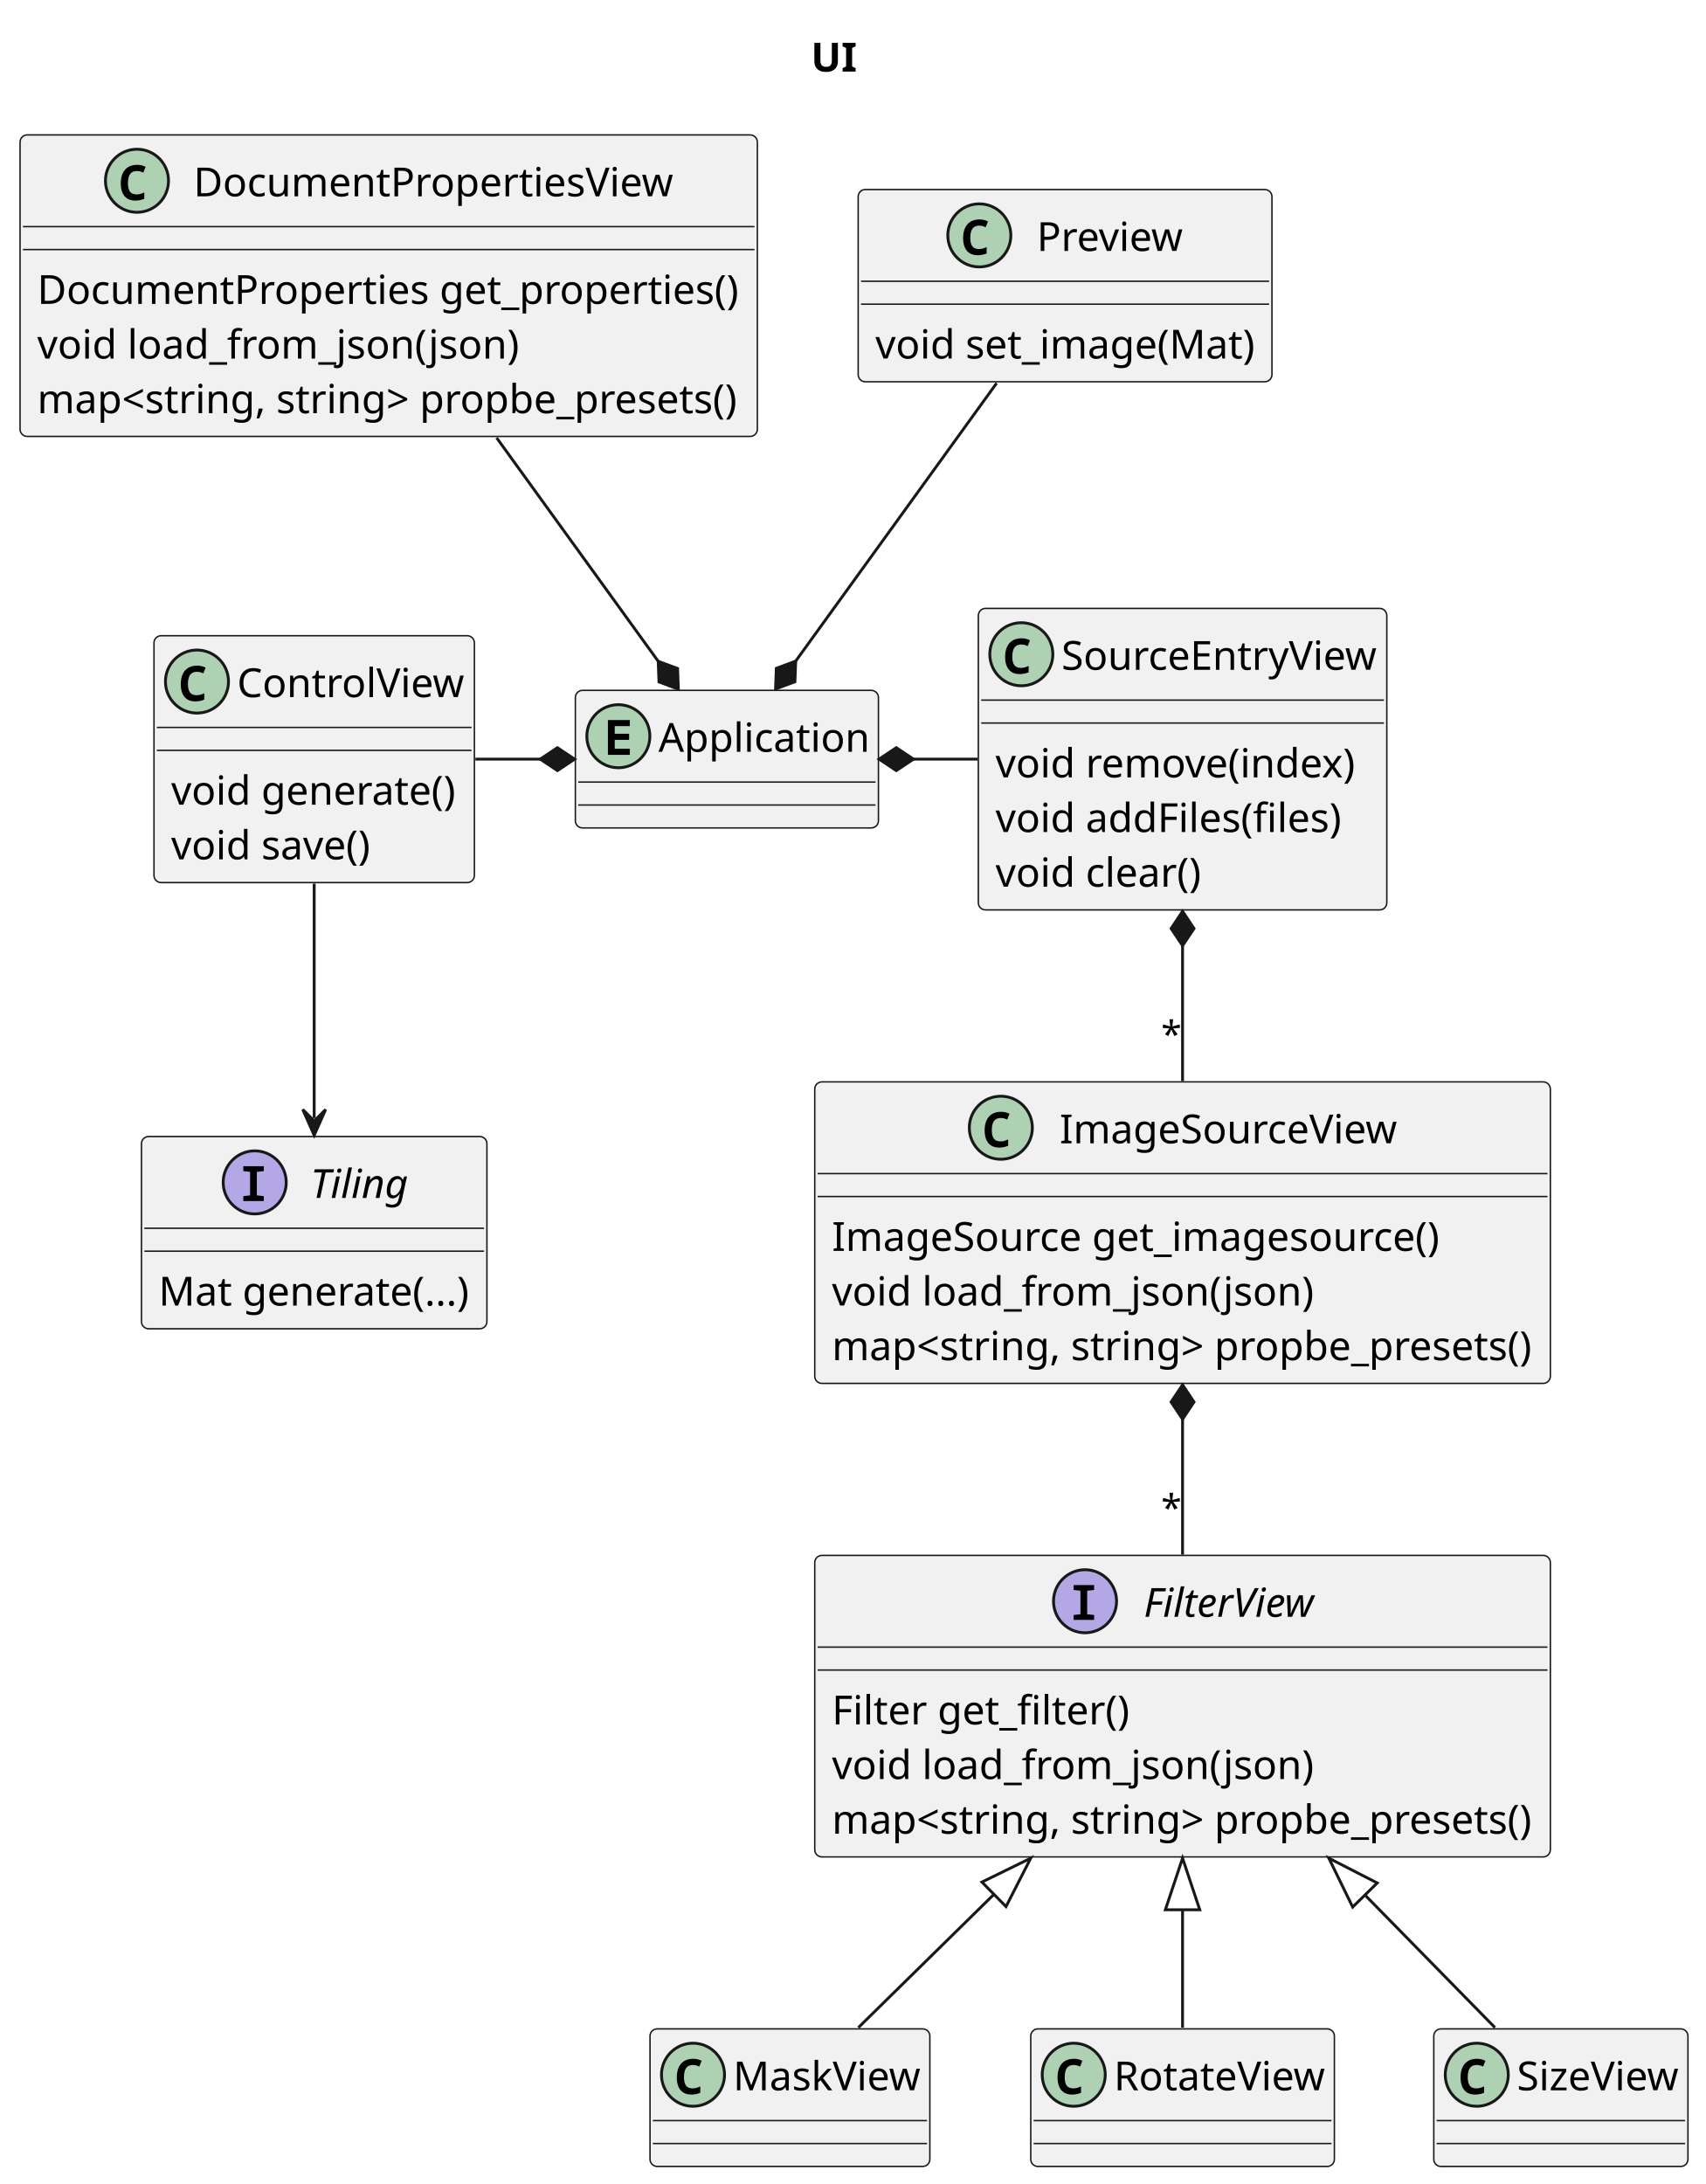
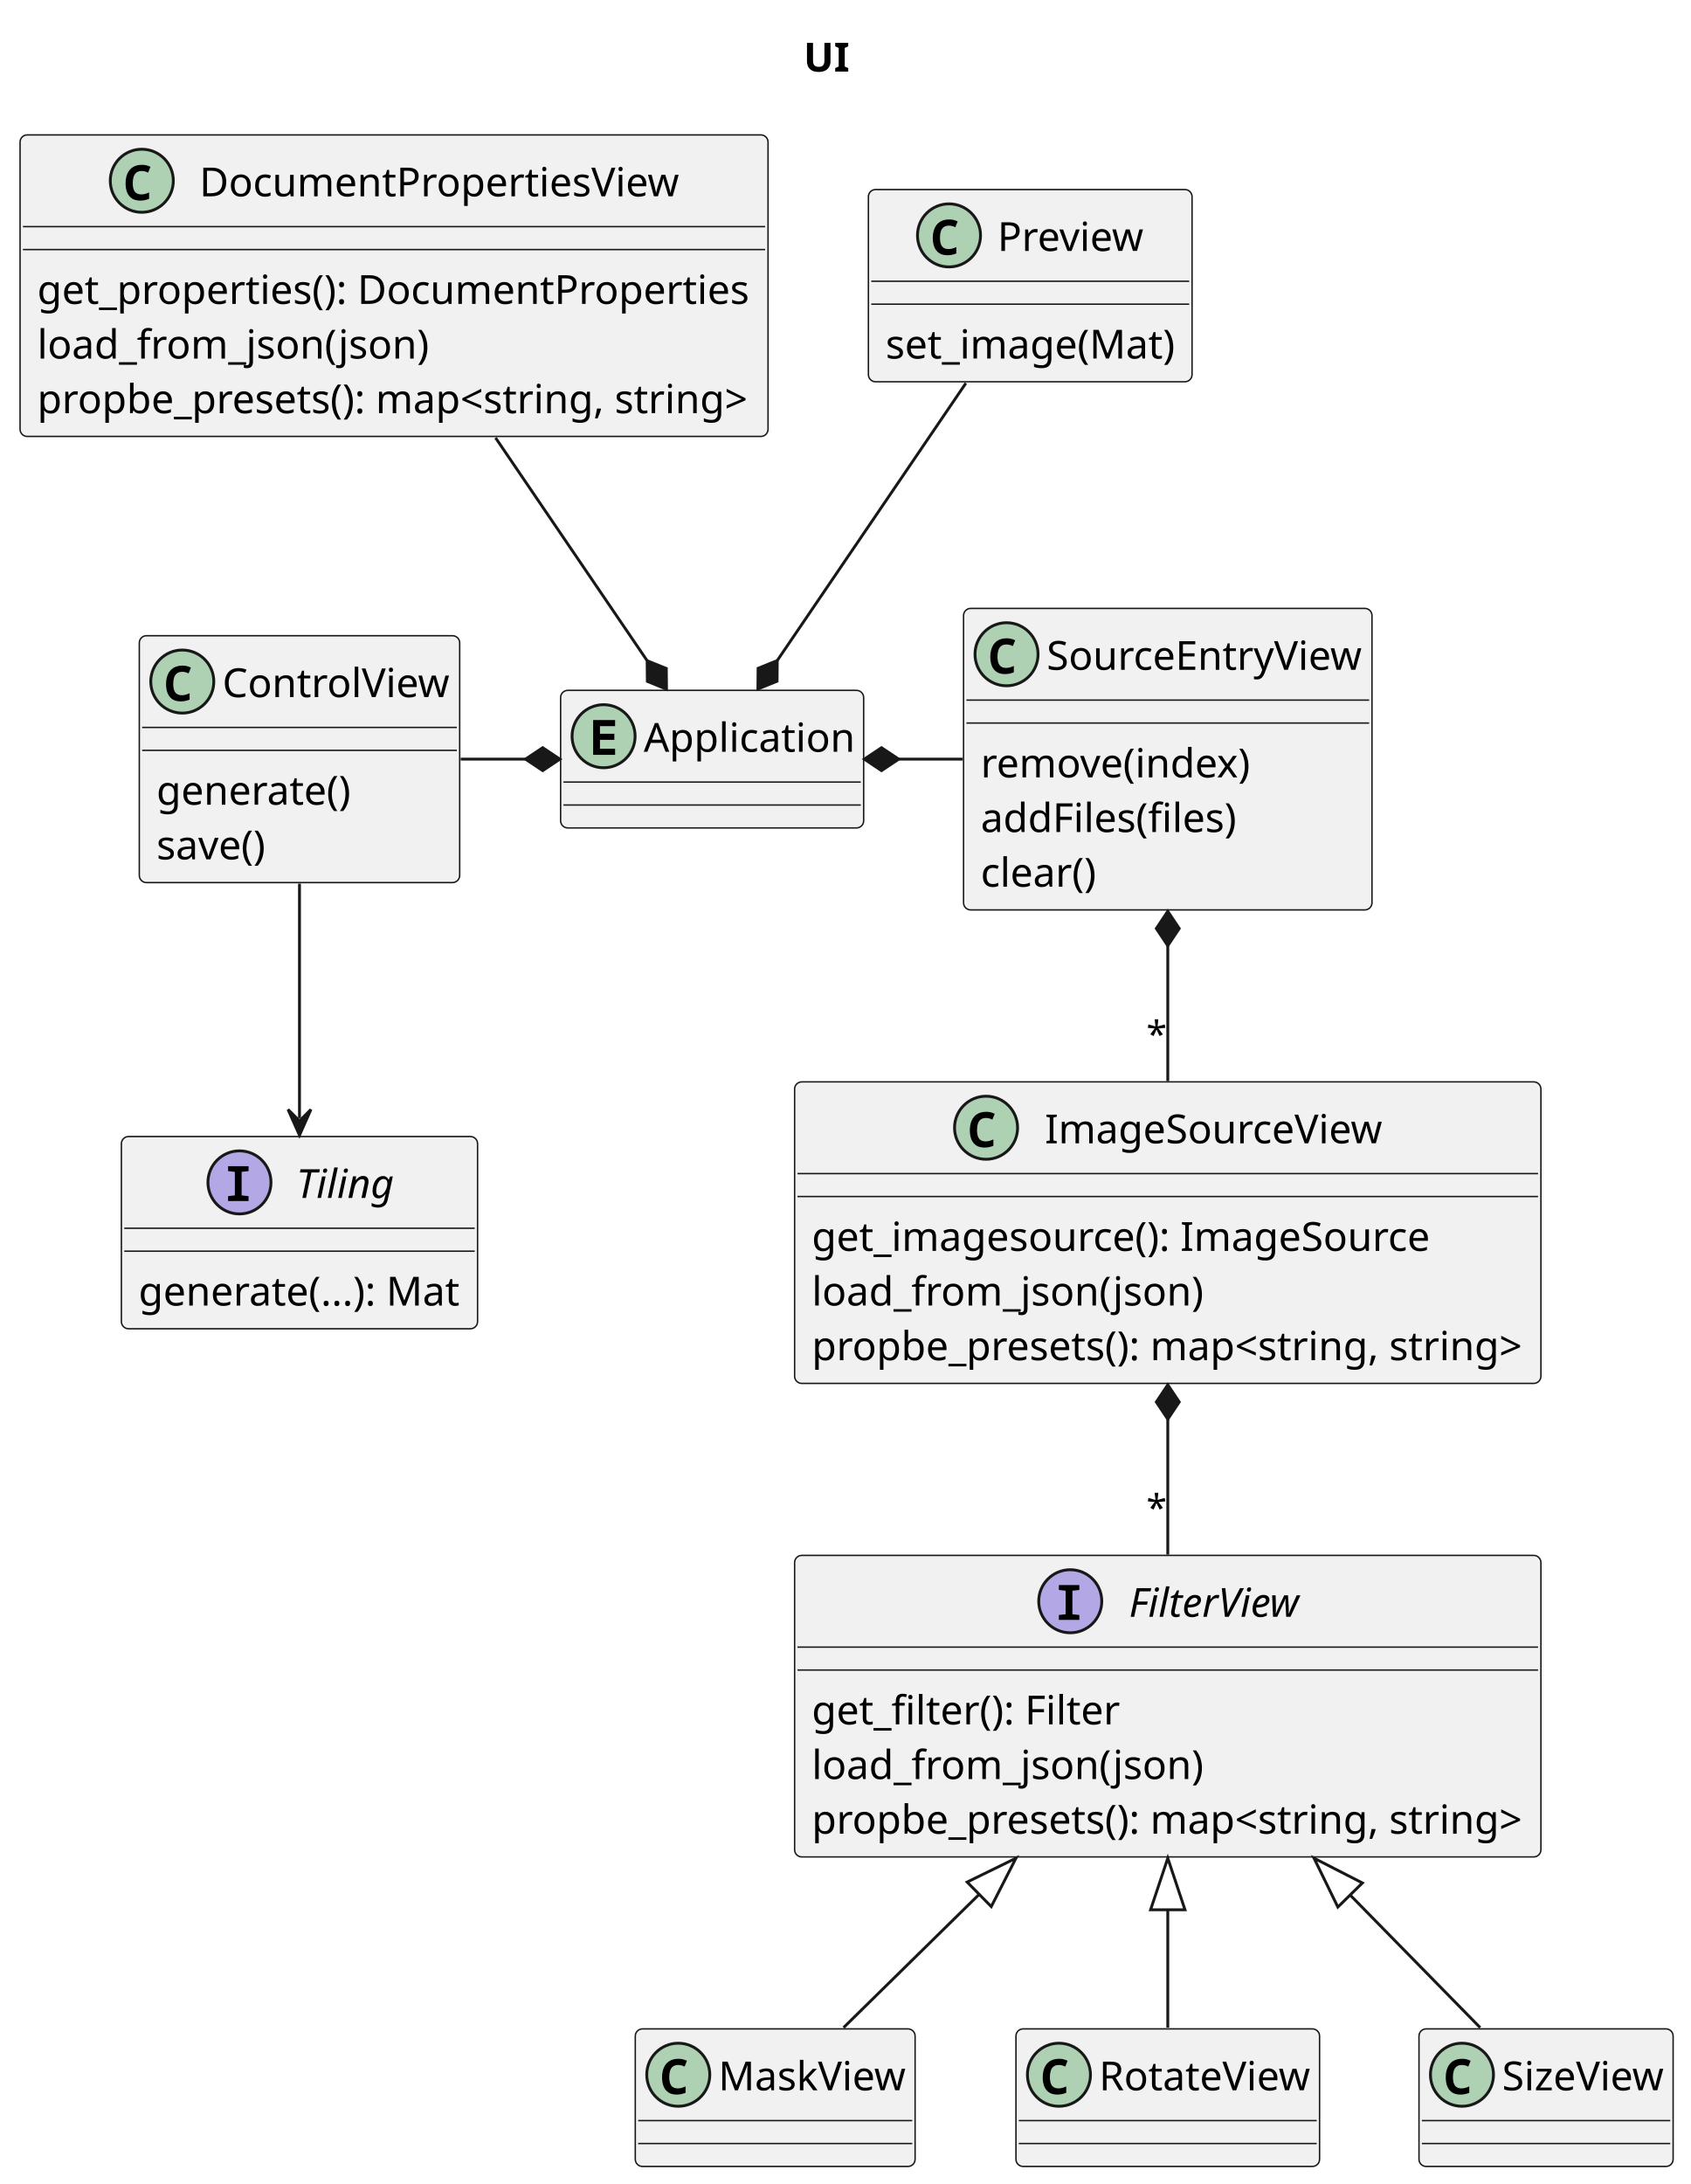
- <svg xmlns="http://www.w3.org/2000/svg" contentStyleType="text/css" data-diagram-type="CLASS" height="762px" preserveAspectRatio="none" style="width:595px;height:762px;background:#FFFFFF;" version="1.1" viewBox="0 0 595 762" width="595px" zoomAndPan="magnify">
+ <svg xmlns="http://www.w3.org/2000/svg" contentStyleType="text/css" data-diagram-type="CLASS" height="762px" preserveAspectRatio="none" style="width:590px;height:762px;background:#FFFFFF;" version="1.1" viewBox="0 0 590 762" width="590px" zoomAndPan="magnify">
  <defs />
  <g>
    <g class="title" data-source-line="2">
-       <text fill="#000000" font-family="sans-serif" font-size="14" font-weight="bold" lengthAdjust="spacing" textLength="16.03" x="282.973" y="24.966">UI</text>
+       <text fill="#000000" font-family="sans-serif" font-size="14" font-weight="bold" lengthAdjust="spacing" textLength="16.03" x="280.413" y="24.966">UI</text>
    </g>
    <g class="entity" data-entity="Application" data-source-line="4" data-uid="ent0002" id="entity_Application">
-       <rect fill="#F1F1F1" height="48" rx="2.5" ry="2.5" style="stroke:#181818;stroke-width:0.5;" width="105.752" x="200.76" y="240.868" />
-       <ellipse cx="215.76" cy="256.868" fill="#ADD1B2" rx="11" ry="11" style="stroke:#181818;stroke-width:1;" />
-       <path d="M212.119,263.368 L212.119,251.227 L219.776,251.227 L219.776,253.352 L214.494,253.352 L214.494,256.009 L219.51,256.009 L219.51,258.134 L214.494,258.134 L214.494,261.243 L219.776,261.243 L219.776,263.368 L212.119,263.368 Z " fill="#000000" />
-       <text fill="#000000" font-family="sans-serif" font-size="14" lengthAdjust="spacing" textLength="73.752" x="229.76" y="262.3">Application</text>
-       <line style="stroke:#181818;stroke-width:0.5;" x1="201.76" x2="305.512" y1="272.868" y2="272.868" />
-       <line style="stroke:#181818;stroke-width:0.5;" x1="201.76" x2="305.512" y1="280.868" y2="280.868" />
+       <rect fill="#F1F1F1" height="48" rx="2.5" ry="2.5" style="stroke:#181818;stroke-width:0.5;" width="105.752" x="195.63" y="240.868" />
+       <ellipse cx="210.63" cy="256.868" fill="#ADD1B2" rx="11" ry="11" style="stroke:#181818;stroke-width:1;" />
+       <path d="M206.989,263.368 L206.989,251.227 L214.646,251.227 L214.646,253.352 L209.364,253.352 L209.364,256.009 L214.38,256.009 L214.38,258.134 L209.364,258.134 L209.364,261.243 L214.646,261.243 L214.646,263.368 L206.989,263.368 Z " fill="#000000" />
+       <text fill="#000000" font-family="sans-serif" font-size="14" lengthAdjust="spacing" textLength="73.752" x="224.63" y="262.3">Application</text>
+       <line style="stroke:#181818;stroke-width:0.5;" x1="196.63" x2="300.382" y1="272.868" y2="272.868" />
+       <line style="stroke:#181818;stroke-width:0.5;" x1="196.63" x2="300.382" y1="280.868" y2="280.868" />
    </g>
    <g class="entity" data-entity="SourceEntryView" data-source-line="8" data-uid="ent0003" id="entity_SourceEntryView">
-       <rect fill="#F1F1F1" height="105.204" rx="2.5" ry="2.5" style="stroke:#181818;stroke-width:0.5;" width="142.53" x="341.37" y="212.268" />
-       <ellipse cx="356.37" cy="228.268" fill="#ADD1B2" rx="11" ry="11" style="stroke:#181818;stroke-width:1;" />
-       <path d="M355.839,235.19 Q354.089,235.19 352.948,234.455 Q351.823,233.705 351.261,232.362 Q350.714,231.002 350.714,229.205 Q350.714,227.174 351.37,225.721 Q352.026,224.268 353.308,223.487 Q354.589,222.705 356.464,222.705 Q357.354,222.705 358.026,222.893 Q358.698,223.065 359.386,223.409 L358.573,225.424 Q357.948,225.112 357.401,224.987 Q356.87,224.862 356.386,224.862 Q355.214,224.862 354.511,225.393 Q353.808,225.924 353.511,226.877 Q353.214,227.83 353.214,229.096 Q353.214,231.112 353.933,232.08 Q354.651,233.034 356.245,233.034 Q356.839,233.034 357.464,232.877 Q358.089,232.721 358.917,232.346 L358.917,234.565 Q358.183,234.877 357.386,235.034 Q356.604,235.19 355.839,235.19 Z " fill="#000000" />
-       <text fill="#000000" font-family="sans-serif" font-size="14" lengthAdjust="spacing" textLength="110.53" x="370.37" y="233.7">SourceEntryView</text>
-       <line style="stroke:#181818;stroke-width:0.5;" x1="342.37" x2="482.9" y1="244.268" y2="244.268" />
-       <line style="stroke:#181818;stroke-width:0.5;" x1="342.37" x2="482.9" y1="252.268" y2="252.268" />
-       <text fill="#000000" font-family="sans-serif" font-size="14" lengthAdjust="spacing" textLength="126.266" x="347.37" y="271.234">void remove(index)</text>
-       <text fill="#000000" font-family="sans-serif" font-size="14" lengthAdjust="spacing" textLength="120.651" x="347.37" y="290.302">void addFiles(files)</text>
-       <text fill="#000000" font-family="sans-serif" font-size="14" lengthAdjust="spacing" textLength="71.708" x="347.37" y="309.37">void clear()</text>
+       <rect fill="#F1F1F1" height="105.204" rx="2.5" ry="2.5" style="stroke:#181818;stroke-width:0.5;" width="142.53" x="336.24" y="212.268" />
+       <ellipse cx="351.24" cy="228.268" fill="#ADD1B2" rx="11" ry="11" style="stroke:#181818;stroke-width:1;" />
+       <path d="M350.709,235.19 Q348.959,235.19 347.818,234.455 Q346.693,233.705 346.131,232.362 Q345.584,231.002 345.584,229.205 Q345.584,227.174 346.24,225.721 Q346.896,224.268 348.178,223.487 Q349.459,222.705 351.334,222.705 Q352.224,222.705 352.896,222.893 Q353.568,223.065 354.256,223.409 L353.443,225.424 Q352.818,225.112 352.271,224.987 Q351.74,224.862 351.256,224.862 Q350.084,224.862 349.381,225.393 Q348.678,225.924 348.381,226.877 Q348.084,227.83 348.084,229.096 Q348.084,231.112 348.803,232.08 Q349.521,233.034 351.115,233.034 Q351.709,233.034 352.334,232.877 Q352.959,232.721 353.787,232.346 L353.787,234.565 Q353.053,234.877 352.256,235.034 Q351.474,235.19 350.709,235.19 Z " fill="#000000" />
+       <text fill="#000000" font-family="sans-serif" font-size="14" lengthAdjust="spacing" textLength="110.53" x="365.24" y="233.7">SourceEntryView</text>
+       <line style="stroke:#181818;stroke-width:0.5;" x1="337.24" x2="477.77" y1="244.268" y2="244.268" />
+       <line style="stroke:#181818;stroke-width:0.5;" x1="337.24" x2="477.77" y1="252.268" y2="252.268" />
+       <text fill="#000000" font-family="sans-serif" font-size="14" lengthAdjust="spacing" textLength="94.822" x="342.24" y="271.234">remove(index)</text>
+       <text fill="#000000" font-family="sans-serif" font-size="14" lengthAdjust="spacing" textLength="89.208" x="342.24" y="290.302">addFiles(files)</text>
+       <text fill="#000000" font-family="sans-serif" font-size="14" lengthAdjust="spacing" textLength="40.264" x="342.24" y="309.37">clear()</text>
    </g>
    <g class="entity" data-entity="ImageSourceView" data-source-line="15" data-uid="ent0005" id="entity_ImageSourceView">
-       <rect fill="#F1F1F1" height="105.204" rx="2.5" ry="2.5" style="stroke:#181818;stroke-width:0.5;" width="256.677" x="284.29" y="377.468" />
-       <ellipse cx="349.222" cy="393.468" fill="#ADD1B2" rx="11" ry="11" style="stroke:#181818;stroke-width:1;" />
-       <path d="M348.69,400.39 Q346.94,400.39 345.8,399.655 Q344.675,398.905 344.112,397.562 Q343.565,396.202 343.565,394.405 Q343.565,392.374 344.222,390.921 Q344.878,389.468 346.159,388.687 Q347.44,387.905 349.315,387.905 Q350.206,387.905 350.878,388.093 Q351.55,388.265 352.237,388.608 L351.425,390.624 Q350.8,390.312 350.253,390.187 Q349.722,390.062 349.237,390.062 Q348.065,390.062 347.362,390.593 Q346.659,391.124 346.362,392.077 Q346.065,393.03 346.065,394.296 Q346.065,396.312 346.784,397.28 Q347.503,398.233 349.097,398.233 Q349.69,398.233 350.315,398.077 Q350.94,397.921 351.769,397.546 L351.769,399.765 Q351.034,400.077 350.237,400.233 Q349.456,400.39 348.69,400.39 Z " fill="#000000" />
-       <text fill="#000000" font-family="sans-serif" font-size="14" lengthAdjust="spacing" textLength="118.314" x="369.722" y="398.9">ImageSourceView</text>
-       <line style="stroke:#181818;stroke-width:0.5;" x1="285.29" x2="539.967" y1="409.468" y2="409.468" />
-       <line style="stroke:#181818;stroke-width:0.5;" x1="285.29" x2="539.967" y1="417.468" y2="417.468" />
-       <text fill="#000000" font-family="sans-serif" font-size="14" lengthAdjust="spacing" textLength="212.505" x="290.29" y="436.434">ImageSource get_imagesource()</text>
-       <text fill="#000000" font-family="sans-serif" font-size="14" lengthAdjust="spacing" textLength="167.859" x="290.29" y="455.502">void load_from_json(json)</text>
-       <text fill="#000000" font-family="sans-serif" font-size="14" lengthAdjust="spacing" textLength="244.677" x="290.29" y="474.57">map&lt;string, string&gt; propbe_presets()</text>
+       <rect fill="#F1F1F1" height="105.204" rx="2.5" ry="2.5" style="stroke:#181818;stroke-width:0.5;" width="260.429" x="277.29" y="377.468" />
+       <ellipse cx="344.098" cy="393.468" fill="#ADD1B2" rx="11" ry="11" style="stroke:#181818;stroke-width:1;" />
+       <path d="M343.567,400.39 Q341.817,400.39 340.676,399.655 Q339.551,398.905 338.988,397.562 Q338.442,396.202 338.442,394.405 Q338.442,392.374 339.098,390.921 Q339.754,389.468 341.035,388.687 Q342.317,387.905 344.192,387.905 Q345.082,387.905 345.754,388.093 Q346.426,388.265 347.113,388.608 L346.301,390.624 Q345.676,390.312 345.129,390.187 Q344.598,390.062 344.113,390.062 Q342.942,390.062 342.238,390.593 Q341.535,391.124 341.238,392.077 Q340.942,393.03 340.942,394.296 Q340.942,396.312 341.66,397.28 Q342.379,398.233 343.973,398.233 Q344.567,398.233 345.192,398.077 Q345.817,397.921 346.645,397.546 L346.645,399.765 Q345.91,400.077 345.113,400.233 Q344.332,400.39 343.567,400.39 Z " fill="#000000" />
+       <text fill="#000000" font-family="sans-serif" font-size="14" lengthAdjust="spacing" textLength="118.314" x="364.598" y="398.9">ImageSourceView</text>
+       <line style="stroke:#181818;stroke-width:0.5;" x1="278.29" x2="536.719" y1="409.468" y2="409.468" />
+       <line style="stroke:#181818;stroke-width:0.5;" x1="278.29" x2="536.719" y1="417.468" y2="417.468" />
+       <text fill="#000000" font-family="sans-serif" font-size="14" lengthAdjust="spacing" textLength="216.257" x="283.29" y="436.434">get_imagesource(): ImageSource</text>
+       <text fill="#000000" font-family="sans-serif" font-size="14" lengthAdjust="spacing" textLength="136.416" x="283.29" y="455.502">load_from_json(json)</text>
+       <text fill="#000000" font-family="sans-serif" font-size="14" lengthAdjust="spacing" textLength="248.429" x="283.29" y="474.57">propbe_presets(): map&lt;string, string&gt;</text>
    </g>
    <g class="entity" data-entity="FilterView" data-source-line="22" data-uid="ent0007" id="entity_FilterView">
-       <rect fill="#F1F1F1" height="105.204" rx="2.5" ry="2.5" style="stroke:#181818;stroke-width:0.5;" width="256.677" x="284.29" y="542.678" />
-       <ellipse cx="378.601" cy="558.678" fill="#B4A7E5" rx="11" ry="11" style="stroke:#181818;stroke-width:1;" />
-       <path d="M374.632,565.178 L374.632,563.475 L376.991,563.209 L376.991,555.006 L374.632,554.74 L374.632,553.037 L381.772,553.037 L381.772,554.74 L379.351,555.006 L379.351,563.209 L381.772,563.475 L381.772,565.178 L374.632,565.178 Z " fill="#000000" />
-       <text fill="#000000" font-family="sans-serif" font-size="14" font-style="italic" lengthAdjust="spacing" textLength="59.556" x="399.101" y="564.11">FilterView</text>
-       <line style="stroke:#181818;stroke-width:0.5;" x1="285.29" x2="539.967" y1="574.678" y2="574.678" />
-       <line style="stroke:#181818;stroke-width:0.5;" x1="285.29" x2="539.967" y1="582.678" y2="582.678" />
-       <text fill="#000000" font-family="sans-serif" font-size="14" lengthAdjust="spacing" textLength="103.81" x="290.29" y="601.644">Filter get_filter()</text>
-       <text fill="#000000" font-family="sans-serif" font-size="14" lengthAdjust="spacing" textLength="167.859" x="290.29" y="620.712">void load_from_json(json)</text>
-       <text fill="#000000" font-family="sans-serif" font-size="14" lengthAdjust="spacing" textLength="244.677" x="290.29" y="639.78">map&lt;string, string&gt; propbe_presets()</text>
+       <rect fill="#F1F1F1" height="105.204" rx="2.5" ry="2.5" style="stroke:#181818;stroke-width:0.5;" width="260.429" x="277.29" y="542.678" />
+       <ellipse cx="373.477" cy="558.678" fill="#B4A7E5" rx="11" ry="11" style="stroke:#181818;stroke-width:1;" />
+       <path d="M369.508,565.178 L369.508,563.475 L371.867,563.209 L371.867,555.006 L369.508,554.74 L369.508,553.037 L376.649,553.037 L376.649,554.74 L374.227,555.006 L374.227,563.209 L376.649,563.475 L376.649,565.178 L369.508,565.178 Z " fill="#000000" />
+       <text fill="#000000" font-family="sans-serif" font-size="14" font-style="italic" lengthAdjust="spacing" textLength="59.556" x="393.977" y="564.11">FilterView</text>
+       <line style="stroke:#181818;stroke-width:0.5;" x1="278.29" x2="536.719" y1="574.678" y2="574.678" />
+       <line style="stroke:#181818;stroke-width:0.5;" x1="278.29" x2="536.719" y1="582.678" y2="582.678" />
+       <text fill="#000000" font-family="sans-serif" font-size="14" lengthAdjust="spacing" textLength="107.562" x="283.29" y="601.644">get_filter(): Filter</text>
+       <text fill="#000000" font-family="sans-serif" font-size="14" lengthAdjust="spacing" textLength="136.416" x="283.29" y="620.712">load_from_json(json)</text>
+       <text fill="#000000" font-family="sans-serif" font-size="14" lengthAdjust="spacing" textLength="248.429" x="283.29" y="639.78">propbe_presets(): map&lt;string, string&gt;</text>
    </g>
    <g class="entity" data-entity="MaskView" data-source-line="29" data-uid="ent0009" id="entity_MaskView">
-       <rect fill="#F1F1F1" height="48" rx="2.5" ry="2.5" style="stroke:#181818;stroke-width:0.5;" width="97.646" x="226.81" y="707.878" />
-       <ellipse cx="241.81" cy="723.878" fill="#ADD1B2" rx="11" ry="11" style="stroke:#181818;stroke-width:1;" />
-       <path d="M241.279,730.8 Q239.529,730.8 238.388,730.065 Q237.263,729.315 236.701,727.972 Q236.154,726.612 236.154,724.815 Q236.154,722.784 236.81,721.331 Q237.466,719.878 238.748,719.097 Q240.029,718.315 241.904,718.315 Q242.794,718.315 243.466,718.503 Q244.138,718.675 244.826,719.019 L244.013,721.034 Q243.388,720.722 242.841,720.597 Q242.31,720.472 241.826,720.472 Q240.654,720.472 239.951,721.003 Q239.248,721.534 238.951,722.487 Q238.654,723.44 238.654,724.706 Q238.654,726.722 239.373,727.69 Q240.091,728.644 241.685,728.644 Q242.279,728.644 242.904,728.487 Q243.529,728.331 244.357,727.956 L244.357,730.175 Q243.623,730.487 242.826,730.644 Q242.044,730.8 241.279,730.8 Z " fill="#000000" />
-       <text fill="#000000" font-family="sans-serif" font-size="14" lengthAdjust="spacing" textLength="65.646" x="255.81" y="729.31">MaskView</text>
-       <line style="stroke:#181818;stroke-width:0.5;" x1="227.81" x2="323.456" y1="739.878" y2="739.878" />
-       <line style="stroke:#181818;stroke-width:0.5;" x1="227.81" x2="323.456" y1="747.878" y2="747.878" />
+       <rect fill="#F1F1F1" height="48" rx="2.5" ry="2.5" style="stroke:#181818;stroke-width:0.5;" width="97.646" x="221.69" y="707.878" />
+       <ellipse cx="236.69" cy="723.878" fill="#ADD1B2" rx="11" ry="11" style="stroke:#181818;stroke-width:1;" />
+       <path d="M236.159,730.8 Q234.409,730.8 233.268,730.065 Q232.143,729.315 231.581,727.972 Q231.034,726.612 231.034,724.815 Q231.034,722.784 231.69,721.331 Q232.346,719.878 233.627,719.097 Q234.909,718.315 236.784,718.315 Q237.674,718.315 238.346,718.503 Q239.018,718.675 239.706,719.019 L238.893,721.034 Q238.268,720.722 237.721,720.597 Q237.19,720.472 236.706,720.472 Q235.534,720.472 234.831,721.003 Q234.127,721.534 233.831,722.487 Q233.534,723.44 233.534,724.706 Q233.534,726.722 234.252,727.69 Q234.971,728.644 236.565,728.644 Q237.159,728.644 237.784,728.487 Q238.409,728.331 239.237,727.956 L239.237,730.175 Q238.502,730.487 237.706,730.644 Q236.924,730.8 236.159,730.8 Z " fill="#000000" />
+       <text fill="#000000" font-family="sans-serif" font-size="14" lengthAdjust="spacing" textLength="65.646" x="250.69" y="729.31">MaskView</text>
+       <line style="stroke:#181818;stroke-width:0.5;" x1="222.69" x2="318.336" y1="739.878" y2="739.878" />
+       <line style="stroke:#181818;stroke-width:0.5;" x1="222.69" x2="318.336" y1="747.878" y2="747.878" />
    </g>
    <g class="entity" data-entity="RotateView" data-source-line="33" data-uid="ent0011" id="entity_RotateView">
-       <rect fill="#F1F1F1" height="48" rx="2.5" ry="2.5" style="stroke:#181818;stroke-width:0.5;" width="105.948" x="359.66" y="707.878" />
-       <ellipse cx="374.66" cy="723.878" fill="#ADD1B2" rx="11" ry="11" style="stroke:#181818;stroke-width:1;" />
-       <path d="M374.129,730.8 Q372.379,730.8 371.238,730.065 Q370.113,729.315 369.551,727.972 Q369.004,726.612 369.004,724.815 Q369.004,722.784 369.66,721.331 Q370.316,719.878 371.598,719.097 Q372.879,718.315 374.754,718.315 Q375.644,718.315 376.316,718.503 Q376.988,718.675 377.676,719.019 L376.863,721.034 Q376.238,720.722 375.691,720.597 Q375.16,720.472 374.676,720.472 Q373.504,720.472 372.801,721.003 Q372.098,721.534 371.801,722.487 Q371.504,723.44 371.504,724.706 Q371.504,726.722 372.223,727.69 Q372.941,728.644 374.535,728.644 Q375.129,728.644 375.754,728.487 Q376.379,728.331 377.207,727.956 L377.207,730.175 Q376.473,730.487 375.676,730.644 Q374.894,730.8 374.129,730.8 Z " fill="#000000" />
-       <text fill="#000000" font-family="sans-serif" font-size="14" lengthAdjust="spacing" textLength="73.948" x="388.66" y="729.31">RotateView</text>
-       <line style="stroke:#181818;stroke-width:0.5;" x1="360.66" x2="464.608" y1="739.878" y2="739.878" />
-       <line style="stroke:#181818;stroke-width:0.5;" x1="360.66" x2="464.608" y1="747.878" y2="747.878" />
+       <rect fill="#F1F1F1" height="48" rx="2.5" ry="2.5" style="stroke:#181818;stroke-width:0.5;" width="105.948" x="354.53" y="707.878" />
+       <ellipse cx="369.53" cy="723.878" fill="#ADD1B2" rx="11" ry="11" style="stroke:#181818;stroke-width:1;" />
+       <path d="M368.999,730.8 Q367.249,730.8 366.108,730.065 Q364.983,729.315 364.421,727.972 Q363.874,726.612 363.874,724.815 Q363.874,722.784 364.53,721.331 Q365.186,719.878 366.467,719.097 Q367.749,718.315 369.624,718.315 Q370.514,718.315 371.186,718.503 Q371.858,718.675 372.546,719.019 L371.733,721.034 Q371.108,720.722 370.561,720.597 Q370.03,720.472 369.546,720.472 Q368.374,720.472 367.671,721.003 Q366.967,721.534 366.671,722.487 Q366.374,723.44 366.374,724.706 Q366.374,726.722 367.092,727.69 Q367.811,728.644 369.405,728.644 Q369.999,728.644 370.624,728.487 Q371.249,728.331 372.077,727.956 L372.077,730.175 Q371.342,730.487 370.546,730.644 Q369.764,730.8 368.999,730.8 Z " fill="#000000" />
+       <text fill="#000000" font-family="sans-serif" font-size="14" lengthAdjust="spacing" textLength="73.948" x="383.53" y="729.31">RotateView</text>
+       <line style="stroke:#181818;stroke-width:0.5;" x1="355.53" x2="459.478" y1="739.878" y2="739.878" />
+       <line style="stroke:#181818;stroke-width:0.5;" x1="355.53" x2="459.478" y1="747.878" y2="747.878" />
    </g>
    <g class="entity" data-entity="SizeView" data-source-line="37" data-uid="ent0013" id="entity_SizeView">
-       <rect fill="#F1F1F1" height="48" rx="2.5" ry="2.5" style="stroke:#181818;stroke-width:0.5;" width="88.686" x="500.29" y="707.878" />
-       <ellipse cx="515.29" cy="723.878" fill="#ADD1B2" rx="11" ry="11" style="stroke:#181818;stroke-width:1;" />
-       <path d="M514.759,730.8 Q513.009,730.8 511.868,730.065 Q510.743,729.315 510.181,727.972 Q509.634,726.612 509.634,724.815 Q509.634,722.784 510.29,721.331 Q510.946,719.878 512.227,719.097 Q513.509,718.315 515.384,718.315 Q516.274,718.315 516.946,718.503 Q517.618,718.675 518.306,719.019 L517.493,721.034 Q516.868,720.722 516.321,720.597 Q515.79,720.472 515.306,720.472 Q514.134,720.472 513.431,721.003 Q512.727,721.534 512.431,722.487 Q512.134,723.44 512.134,724.706 Q512.134,726.722 512.852,727.69 Q513.571,728.644 515.165,728.644 Q515.759,728.644 516.384,728.487 Q517.009,728.331 517.837,727.956 L517.837,730.175 Q517.102,730.487 516.306,730.644 Q515.524,730.8 514.759,730.8 Z " fill="#000000" />
-       <text fill="#000000" font-family="sans-serif" font-size="14" lengthAdjust="spacing" textLength="56.686" x="529.29" y="729.31">SizeView</text>
-       <line style="stroke:#181818;stroke-width:0.5;" x1="501.29" x2="587.976" y1="739.878" y2="739.878" />
-       <line style="stroke:#181818;stroke-width:0.5;" x1="501.29" x2="587.976" y1="747.878" y2="747.878" />
+       <rect fill="#F1F1F1" height="48" rx="2.5" ry="2.5" style="stroke:#181818;stroke-width:0.5;" width="88.686" x="495.17" y="707.878" />
+       <ellipse cx="510.17" cy="723.878" fill="#ADD1B2" rx="11" ry="11" style="stroke:#181818;stroke-width:1;" />
+       <path d="M509.639,730.8 Q507.889,730.8 506.748,730.065 Q505.623,729.315 505.061,727.972 Q504.514,726.612 504.514,724.815 Q504.514,722.784 505.17,721.331 Q505.826,719.878 507.108,719.097 Q508.389,718.315 510.264,718.315 Q511.154,718.315 511.826,718.503 Q512.498,718.675 513.186,719.019 L512.373,721.034 Q511.748,720.722 511.201,720.597 Q510.67,720.472 510.186,720.472 Q509.014,720.472 508.311,721.003 Q507.608,721.534 507.311,722.487 Q507.014,723.44 507.014,724.706 Q507.014,726.722 507.733,727.69 Q508.451,728.644 510.045,728.644 Q510.639,728.644 511.264,728.487 Q511.889,728.331 512.717,727.956 L512.717,730.175 Q511.983,730.487 511.186,730.644 Q510.404,730.8 509.639,730.8 Z " fill="#000000" />
+       <text fill="#000000" font-family="sans-serif" font-size="14" lengthAdjust="spacing" textLength="56.686" x="524.17" y="729.31">SizeView</text>
+       <line style="stroke:#181818;stroke-width:0.5;" x1="496.17" x2="582.856" y1="739.878" y2="739.878" />
+       <line style="stroke:#181818;stroke-width:0.5;" x1="496.17" x2="582.856" y1="747.878" y2="747.878" />
    </g>
    <g class="entity" data-entity="DocumentPropertiesView" data-source-line="42" data-uid="ent0015" id="entity_DocumentPropertiesView">
-       <rect fill="#F1F1F1" height="105.204" rx="2.5" ry="2.5" style="stroke:#181818;stroke-width:0.5;" width="257.265" x="7" y="47.068" />
-       <ellipse cx="47.795" cy="63.068" fill="#ADD1B2" rx="11" ry="11" style="stroke:#181818;stroke-width:1;" />
-       <path d="M47.264,69.99 Q45.514,69.99 44.373,69.255 Q43.248,68.505 42.685,67.162 Q42.139,65.802 42.139,64.005 Q42.139,61.974 42.795,60.521 Q43.451,59.068 44.732,58.287 Q46.014,57.505 47.889,57.505 Q48.779,57.505 49.451,57.693 Q50.123,57.865 50.81,58.209 L49.998,60.224 Q49.373,59.912 48.826,59.787 Q48.295,59.662 47.81,59.662 Q46.639,59.662 45.935,60.193 Q45.232,60.724 44.935,61.677 Q44.639,62.63 44.639,63.896 Q44.639,65.912 45.357,66.88 Q46.076,67.834 47.67,67.834 Q48.264,67.834 48.889,67.677 Q49.514,67.521 50.342,67.146 L50.342,69.365 Q49.607,69.677 48.81,69.834 Q48.029,69.99 47.264,69.99 Z " fill="#000000" />
-       <text fill="#000000" font-family="sans-serif" font-size="14" lengthAdjust="spacing" textLength="167.943" x="67.527" y="68.5">DocumentPropertiesView</text>
-       <line style="stroke:#181818;stroke-width:0.5;" x1="8" x2="263.265" y1="79.068" y2="79.068" />
-       <line style="stroke:#181818;stroke-width:0.5;" x1="8" x2="263.265" y1="87.068" y2="87.068" />
-       <text fill="#000000" font-family="sans-serif" font-size="14" lengthAdjust="spacing" textLength="245.265" x="13" y="106.034">DocumentProperties get_properties()</text>
-       <text fill="#000000" font-family="sans-serif" font-size="14" lengthAdjust="spacing" textLength="167.859" x="13" y="125.102">void load_from_json(json)</text>
-       <text fill="#000000" font-family="sans-serif" font-size="14" lengthAdjust="spacing" textLength="244.677" x="13" y="144.17">map&lt;string, string&gt; propbe_presets()</text>
+       <rect fill="#F1F1F1" height="105.204" rx="2.5" ry="2.5" style="stroke:#181818;stroke-width:0.5;" width="261.017" x="7" y="47.068" />
+       <ellipse cx="49.483" cy="63.068" fill="#ADD1B2" rx="11" ry="11" style="stroke:#181818;stroke-width:1;" />
+       <path d="M48.952,69.99 Q47.202,69.99 46.061,69.255 Q44.936,68.505 44.374,67.162 Q43.827,65.802 43.827,64.005 Q43.827,61.974 44.483,60.521 Q45.139,59.068 46.421,58.287 Q47.702,57.505 49.577,57.505 Q50.468,57.505 51.139,57.693 Q51.811,57.865 52.499,58.209 L51.686,60.224 Q51.061,59.912 50.514,59.787 Q49.983,59.662 49.499,59.662 Q48.327,59.662 47.624,60.193 Q46.921,60.724 46.624,61.677 Q46.327,62.63 46.327,63.896 Q46.327,65.912 47.046,66.88 Q47.764,67.834 49.358,67.834 Q49.952,67.834 50.577,67.677 Q51.202,67.521 52.03,67.146 L52.03,69.365 Q51.296,69.677 50.499,69.834 Q49.718,69.99 48.952,69.99 Z " fill="#000000" />
+       <text fill="#000000" font-family="sans-serif" font-size="14" lengthAdjust="spacing" textLength="167.943" x="69.591" y="68.5">DocumentPropertiesView</text>
+       <line style="stroke:#181818;stroke-width:0.5;" x1="8" x2="267.017" y1="79.068" y2="79.068" />
+       <line style="stroke:#181818;stroke-width:0.5;" x1="8" x2="267.017" y1="87.068" y2="87.068" />
+       <text fill="#000000" font-family="sans-serif" font-size="14" lengthAdjust="spacing" textLength="249.017" x="13" y="106.034">get_properties(): DocumentProperties</text>
+       <text fill="#000000" font-family="sans-serif" font-size="14" lengthAdjust="spacing" textLength="136.416" x="13" y="125.102">load_from_json(json)</text>
+       <text fill="#000000" font-family="sans-serif" font-size="14" lengthAdjust="spacing" textLength="248.429" x="13" y="144.17">propbe_presets(): map&lt;string, string&gt;</text>
    </g>
    <g class="entity" data-entity="ControlView" data-source-line="50" data-uid="ent0017" id="entity_ControlView">
-       <rect fill="#F1F1F1" height="86.136" rx="2.5" ry="2.5" style="stroke:#181818;stroke-width:0.5;" width="111.8" x="53.73" y="221.798" />
-       <ellipse cx="68.73" cy="237.798" fill="#ADD1B2" rx="11" ry="11" style="stroke:#181818;stroke-width:1;" />
-       <path d="M68.199,244.72 Q66.449,244.72 65.308,243.985 Q64.183,243.235 63.621,241.892 Q63.074,240.532 63.074,238.735 Q63.074,236.704 63.73,235.251 Q64.386,233.798 65.668,233.017 Q66.949,232.235 68.824,232.235 Q69.714,232.235 70.386,232.423 Q71.058,232.595 71.746,232.939 L70.933,234.954 Q70.308,234.642 69.761,234.517 Q69.23,234.392 68.746,234.392 Q67.574,234.392 66.871,234.923 Q66.168,235.454 65.871,236.407 Q65.574,237.36 65.574,238.626 Q65.574,240.642 66.293,241.61 Q67.011,242.564 68.605,242.564 Q69.199,242.564 69.824,242.407 Q70.449,242.251 71.277,241.876 L71.277,244.095 Q70.543,244.407 69.746,244.564 Q68.964,244.72 68.199,244.72 Z " fill="#000000" />
-       <text fill="#000000" font-family="sans-serif" font-size="14" lengthAdjust="spacing" textLength="79.8" x="82.73" y="243.23">ControlView</text>
-       <line style="stroke:#181818;stroke-width:0.5;" x1="54.73" x2="164.53" y1="253.798" y2="253.798" />
-       <line style="stroke:#181818;stroke-width:0.5;" x1="54.73" x2="164.53" y1="261.798" y2="261.798" />
-       <text fill="#000000" font-family="sans-serif" font-size="14" lengthAdjust="spacing" textLength="99.484" x="59.73" y="280.764">void generate()</text>
-       <text fill="#000000" font-family="sans-serif" font-size="14" lengthAdjust="spacing" textLength="69.412" x="59.73" y="299.832">void save()</text>
+       <rect fill="#F1F1F1" height="86.136" rx="2.5" ry="2.5" style="stroke:#181818;stroke-width:0.5;" width="111.8" x="48.61" y="221.798" />
+       <ellipse cx="63.61" cy="237.798" fill="#ADD1B2" rx="11" ry="11" style="stroke:#181818;stroke-width:1;" />
+       <path d="M63.079,244.72 Q61.329,244.72 60.188,243.985 Q59.063,243.235 58.501,241.892 Q57.954,240.532 57.954,238.735 Q57.954,236.704 58.61,235.251 Q59.266,233.798 60.547,233.017 Q61.829,232.235 63.704,232.235 Q64.594,232.235 65.266,232.423 Q65.938,232.595 66.626,232.939 L65.813,234.954 Q65.188,234.642 64.641,234.517 Q64.11,234.392 63.626,234.392 Q62.454,234.392 61.751,234.923 Q61.047,235.454 60.751,236.407 Q60.454,237.36 60.454,238.626 Q60.454,240.642 61.172,241.61 Q61.891,242.564 63.485,242.564 Q64.079,242.564 64.704,242.407 Q65.329,242.251 66.157,241.876 L66.157,244.095 Q65.422,244.407 64.626,244.564 Q63.844,244.72 63.079,244.72 Z " fill="#000000" />
+       <text fill="#000000" font-family="sans-serif" font-size="14" lengthAdjust="spacing" textLength="79.8" x="77.61" y="243.23">ControlView</text>
+       <line style="stroke:#181818;stroke-width:0.5;" x1="49.61" x2="159.41" y1="253.798" y2="253.798" />
+       <line style="stroke:#181818;stroke-width:0.5;" x1="49.61" x2="159.41" y1="261.798" y2="261.798" />
+       <text fill="#000000" font-family="sans-serif" font-size="14" lengthAdjust="spacing" textLength="68.04" x="54.61" y="280.764">generate()</text>
+       <text fill="#000000" font-family="sans-serif" font-size="14" lengthAdjust="spacing" textLength="37.968" x="54.61" y="299.832">save()</text>
    </g>
    <g class="entity" data-entity="Preview" data-source-line="56" data-uid="ent0019" id="entity_Preview">
-       <rect fill="#F1F1F1" height="67.068" rx="2.5" ry="2.5" style="stroke:#181818;stroke-width:0.5;" width="144.383" x="299.44" y="66.128" />
-       <ellipse cx="341.715" cy="82.128" fill="#ADD1B2" rx="11" ry="11" style="stroke:#181818;stroke-width:1;" />
-       <path d="M341.184,89.05 Q339.434,89.05 338.293,88.315 Q337.168,87.565 336.606,86.222 Q336.059,84.862 336.059,83.065 Q336.059,81.034 336.715,79.581 Q337.372,78.128 338.653,77.347 Q339.934,76.565 341.809,76.565 Q342.7,76.565 343.372,76.753 Q344.043,76.925 344.731,77.269 L343.918,79.284 Q343.293,78.972 342.747,78.847 Q342.215,78.722 341.731,78.722 Q340.559,78.722 339.856,79.253 Q339.153,79.784 338.856,80.737 Q338.559,81.69 338.559,82.956 Q338.559,84.972 339.278,85.94 Q339.997,86.894 341.59,86.894 Q342.184,86.894 342.809,86.737 Q343.434,86.581 344.262,86.206 L344.262,88.425 Q343.528,88.737 342.731,88.894 Q341.95,89.05 341.184,89.05 Z " fill="#000000" />
-       <text fill="#000000" font-family="sans-serif" font-size="14" lengthAdjust="spacing" textLength="51.772" x="361.776" y="87.56">Preview</text>
-       <line style="stroke:#181818;stroke-width:0.5;" x1="300.44" x2="442.824" y1="98.128" y2="98.128" />
-       <line style="stroke:#181818;stroke-width:0.5;" x1="300.44" x2="442.824" y1="106.128" y2="106.128" />
-       <text fill="#000000" font-family="sans-serif" font-size="14" lengthAdjust="spacing" textLength="132.383" x="305.44" y="125.094">void set_image(Mat)</text>
+       <rect fill="#F1F1F1" height="67.068" rx="2.5" ry="2.5" style="stroke:#181818;stroke-width:0.5;" width="112.94" x="303.04" y="66.128" />
+       <ellipse cx="331.166" cy="82.128" fill="#ADD1B2" rx="11" ry="11" style="stroke:#181818;stroke-width:1;" />
+       <path d="M330.634,89.05 Q328.884,89.05 327.744,88.315 Q326.619,87.565 326.056,86.222 Q325.509,84.862 325.509,83.065 Q325.509,81.034 326.166,79.581 Q326.822,78.128 328.103,77.347 Q329.384,76.565 331.259,76.565 Q332.15,76.565 332.822,76.753 Q333.494,76.925 334.181,77.269 L333.369,79.284 Q332.744,78.972 332.197,78.847 Q331.666,78.722 331.181,78.722 Q330.009,78.722 329.306,79.253 Q328.603,79.784 328.306,80.737 Q328.009,81.69 328.009,82.956 Q328.009,84.972 328.728,85.94 Q329.447,86.894 331.041,86.894 Q331.634,86.894 332.259,86.737 Q332.884,86.581 333.712,86.206 L333.712,88.425 Q332.978,88.737 332.181,88.894 Q331.4,89.05 330.634,89.05 Z " fill="#000000" />
+       <text fill="#000000" font-family="sans-serif" font-size="14" lengthAdjust="spacing" textLength="51.772" x="348.082" y="87.56">Preview</text>
+       <line style="stroke:#181818;stroke-width:0.5;" x1="304.04" x2="414.98" y1="98.128" y2="98.128" />
+       <line style="stroke:#181818;stroke-width:0.5;" x1="304.04" x2="414.98" y1="106.128" y2="106.128" />
+       <text fill="#000000" font-family="sans-serif" font-size="14" lengthAdjust="spacing" textLength="100.94" x="309.04" y="125.094">set_image(Mat)</text>
    </g>
    <g class="entity" data-entity="Tiling" data-source-line="62" data-uid="ent0021" id="entity_Tiling">
-       <rect fill="#F1F1F1" height="67.068" rx="2.5" ry="2.5" style="stroke:#181818;stroke-width:0.5;" width="120.542" x="49.36" y="396.538" />
-       <ellipse cx="88.876" cy="412.538" fill="#B4A7E5" rx="11" ry="11" style="stroke:#181818;stroke-width:1;" />
-       <path d="M84.907,419.038 L84.907,417.335 L87.266,417.069 L87.266,408.866 L84.907,408.6 L84.907,406.897 L92.048,406.897 L92.048,408.6 L89.626,408.866 L89.626,417.069 L92.048,417.335 L92.048,419.038 L84.907,419.038 Z " fill="#000000" />
-       <text fill="#000000" font-family="sans-serif" font-size="14" font-style="italic" lengthAdjust="spacing" textLength="34.062" x="108.324" y="417.97">Tiling</text>
-       <line style="stroke:#181818;stroke-width:0.5;" x1="50.36" x2="168.902" y1="428.538" y2="428.538" />
-       <line style="stroke:#181818;stroke-width:0.5;" x1="50.36" x2="168.902" y1="436.538" y2="436.538" />
-       <text fill="#000000" font-family="sans-serif" font-size="14" lengthAdjust="spacing" textLength="108.542" x="55.36" y="455.504">Mat generate(...)</text>
+       <rect fill="#F1F1F1" height="67.068" rx="2.5" ry="2.5" style="stroke:#181818;stroke-width:0.5;" width="124.294" x="42.36" y="396.538" />
+       <ellipse cx="83.564" cy="412.538" fill="#B4A7E5" rx="11" ry="11" style="stroke:#181818;stroke-width:1;" />
+       <path d="M79.596,419.038 L79.596,417.335 L81.955,417.069 L81.955,408.866 L79.596,408.6 L79.596,406.897 L86.736,406.897 L86.736,408.6 L84.314,408.866 L84.314,417.069 L86.736,417.335 L86.736,419.038 L79.596,419.038 Z " fill="#000000" />
+       <text fill="#000000" font-family="sans-serif" font-size="14" font-style="italic" lengthAdjust="spacing" textLength="34.062" x="103.387" y="417.97">Tiling</text>
+       <line style="stroke:#181818;stroke-width:0.5;" x1="43.36" x2="165.654" y1="428.538" y2="428.538" />
+       <line style="stroke:#181818;stroke-width:0.5;" x1="43.36" x2="165.654" y1="436.538" y2="436.538" />
+       <text fill="#000000" font-family="sans-serif" font-size="14" lengthAdjust="spacing" textLength="112.294" x="48.36" y="455.504">generate(...): Mat</text>
    </g>
    <g class="link" data-entity-1="Application" data-entity-2="SourceEntryView" data-source-line="13" data-uid="lnk4" id="link_Application_SourceEntryView">
-       <path codeLine="13" d="M318.74,264.868 C330.18,264.868 329.63,264.868 341.07,264.868" fill="none" id="Application-backto-SourceEntryView" style="stroke:#181818;stroke-width:1;" />
-       <polygon fill="#181818" points="306.74,264.868,312.74,268.868,318.74,264.868,312.74,260.868,306.74,264.868" style="stroke:#181818;stroke-width:1;" />
+       <path codeLine="13" d="M313.61,264.868 C325.06,264.868 324.5,264.868 335.95,264.868" fill="none" id="Application-backto-SourceEntryView" style="stroke:#181818;stroke-width:1;" />
+       <polygon fill="#181818" points="301.61,264.868,307.61,268.868,313.61,264.868,307.61,260.868,301.61,264.868" style="stroke:#181818;stroke-width:1;" />
    </g>
    <g class="link" data-entity-1="SourceEntryView" data-entity-2="ImageSourceView" data-source-line="20" data-uid="lnk6" id="link_SourceEntryView_ImageSourceView">
-       <path codeLine="20" d="M412.63,329.958 C412.63,348.898 412.63,358.278 412.63,377.198" fill="none" id="SourceEntryView-backto-ImageSourceView" style="stroke:#181818;stroke-width:1;" />
-       <polygon fill="#181818" points="412.63,317.958,408.63,323.958,412.63,329.958,416.63,323.958,412.63,317.958" style="stroke:#181818;stroke-width:1;" />
-       <text fill="#000000" font-family="sans-serif" font-size="13" lengthAdjust="spacing" textLength="7.163" x="405.149" y="365.514">*</text>
+       <path codeLine="20" d="M407.51,329.958 C407.51,348.898 407.51,358.278 407.51,377.198" fill="none" id="SourceEntryView-backto-ImageSourceView" style="stroke:#181818;stroke-width:1;" />
+       <polygon fill="#181818" points="407.51,317.958,403.51,323.958,407.51,329.958,411.51,323.958,407.51,317.958" style="stroke:#181818;stroke-width:1;" />
+       <text fill="#000000" font-family="sans-serif" font-size="13" lengthAdjust="spacing" textLength="7.163" x="400.03" y="365.514">*</text>
    </g>
    <g class="link" data-entity-1="ImageSourceView" data-entity-2="FilterView" data-source-line="27" data-uid="lnk8" id="link_ImageSourceView_FilterView">
-       <path codeLine="27" d="M412.63,495.158 C412.63,514.098 412.63,523.488 412.63,542.408" fill="none" id="ImageSourceView-backto-FilterView" style="stroke:#181818;stroke-width:1;" />
-       <polygon fill="#181818" points="412.63,483.158,408.63,489.158,412.63,495.158,416.63,489.158,412.63,483.158" style="stroke:#181818;stroke-width:1;" />
-       <text fill="#000000" font-family="sans-serif" font-size="13" lengthAdjust="spacing" textLength="7.163" x="405.149" y="530.724">*</text>
+       <path codeLine="27" d="M407.51,495.158 C407.51,514.098 407.51,523.488 407.51,542.408" fill="none" id="ImageSourceView-backto-FilterView" style="stroke:#181818;stroke-width:1;" />
+       <polygon fill="#181818" points="407.51,483.158,403.51,489.158,407.51,495.158,411.51,489.158,407.51,483.158" style="stroke:#181818;stroke-width:1;" />
+       <text fill="#000000" font-family="sans-serif" font-size="13" lengthAdjust="spacing" textLength="7.163" x="400.03" y="530.724">*</text>
    </g>
    <g class="link" data-entity-1="FilterView" data-entity-2="MaskView" data-source-line="31" data-uid="lnk10" id="link_FilterView_MaskView">
-       <path codeLine="31" d="M346.821,660.934 C326.041,681.354 316.09,691.128 299.49,707.438" fill="none" id="FilterView-backto-MaskView" style="stroke:#181818;stroke-width:1;" />
-       <polygon fill="none" points="359.66,648.318,342.616,656.655,351.027,665.214,359.66,648.318" style="stroke:#181818;stroke-width:1;" />
+       <path codeLine="31" d="M341.701,660.934 C320.921,681.354 310.96,691.128 294.36,707.438" fill="none" id="FilterView-backto-MaskView" style="stroke:#181818;stroke-width:1;" />
+       <polygon fill="none" points="354.54,648.318,337.496,656.655,345.907,665.214,354.54,648.318" style="stroke:#181818;stroke-width:1;" />
    </g>
    <g class="link" data-entity-1="FilterView" data-entity-2="RotateView" data-source-line="35" data-uid="lnk12" id="link_FilterView_RotateView">
-       <path codeLine="35" d="M412.63,666.318 C412.63,686.738 412.63,691.128 412.63,707.438" fill="none" id="FilterView-backto-RotateView" style="stroke:#181818;stroke-width:1;" />
-       <polygon fill="none" points="412.63,648.318,406.63,666.318,418.63,666.318,412.63,648.318" style="stroke:#181818;stroke-width:1;" />
+       <path codeLine="35" d="M407.51,666.318 C407.51,686.738 407.51,691.128 407.51,707.438" fill="none" id="FilterView-backto-RotateView" style="stroke:#181818;stroke-width:1;" />
+       <polygon fill="none" points="407.51,648.318,401.51,666.318,413.51,666.318,407.51,648.318" style="stroke:#181818;stroke-width:1;" />
    </g>
    <g class="link" data-entity-1="FilterView" data-entity-2="SizeView" data-source-line="39" data-uid="lnk14" id="link_FilterView_SizeView">
-       <path codeLine="39" d="M476.271,661.171 C496.291,681.591 505.65,691.128 521.65,707.438" fill="none" id="FilterView-backto-SizeView" style="stroke:#181818;stroke-width:1;" />
-       <polygon fill="none" points="463.67,648.318,471.987,665.372,480.556,656.971,463.67,648.318" style="stroke:#181818;stroke-width:1;" />
+       <path codeLine="39" d="M471.145,661.168 C491.175,681.588 500.53,691.128 516.52,707.438" fill="none" id="FilterView-backto-SizeView" style="stroke:#181818;stroke-width:1;" />
+       <polygon fill="none" points="458.54,648.318,466.861,665.37,475.428,656.966,458.54,648.318" style="stroke:#181818;stroke-width:1;" />
    </g>
    <g class="link" data-entity-1="DocumentPropertiesView" data-entity-2="Application" data-source-line="47" data-uid="lnk16" id="link_DocumentPropertiesView_Application">
-       <path codeLine="47" d="M173.29,152.748 C194.61,182.228 213.178,207.924 229.668,230.725" fill="none" id="DocumentPropertiesView-to-Application" style="stroke:#181818;stroke-width:1;" />
-       <polygon fill="#181818" points="236.7,240.448,236.425,233.242,229.668,230.725,229.943,237.93,236.7,240.448" style="stroke:#181818;stroke-width:1;" />
+       <path codeLine="47" d="M172.93,152.748 C192.98,182.228 210.321,207.726 225.831,230.526" fill="none" id="DocumentPropertiesView-to-Application" style="stroke:#181818;stroke-width:1;" />
+       <polygon fill="#181818" points="232.58,240.448,232.512,233.237,225.831,230.526,225.898,237.737,232.58,240.448" style="stroke:#181818;stroke-width:1;" />
    </g>
    <g class="link" data-entity-1="ControlView" data-entity-2="Application" data-source-line="54" data-uid="lnk18" id="link_ControlView_Application">
-       <path codeLine="54" d="M165.88,264.868 C177.42,264.868 176.96,264.868 188.5,264.868" fill="none" id="ControlView-to-Application" style="stroke:#181818;stroke-width:1;" />
-       <polygon fill="#181818" points="200.5,264.868,194.5,260.868,188.5,264.868,194.5,268.868,200.5,264.868" style="stroke:#181818;stroke-width:1;" />
+       <path codeLine="54" d="M160.76,264.868 C172.3,264.868 171.84,264.868 183.38,264.868" fill="none" id="ControlView-to-Application" style="stroke:#181818;stroke-width:1;" />
+       <polygon fill="#181818" points="195.38,264.868,189.38,260.868,183.38,264.868,189.38,268.868,195.38,264.868" style="stroke:#181818;stroke-width:1;" />
    </g>
    <g class="link" data-entity-1="Preview" data-entity-2="Application" data-source-line="59" data-uid="lnk20" id="link_Preview_Application">
-       <path codeLine="59" d="M347.75,133.688 C324.86,165.358 297.891,202.653 277.641,230.663" fill="none" id="Preview-to-Application" style="stroke:#181818;stroke-width:1;" />
-       <polygon fill="#181818" points="270.61,240.388,277.367,237.869,277.641,230.663,270.884,233.182,270.61,240.388" style="stroke:#181818;stroke-width:1;" />
+       <path codeLine="59" d="M337.05,133.688 C315.51,165.358 290.279,202.455 271.228,230.465" fill="none" id="Preview-to-Application" style="stroke:#181818;stroke-width:1;" />
+       <polygon fill="#181818" points="264.48,240.388,271.162,237.676,271.228,230.465,264.547,233.177,264.48,240.388" style="stroke:#181818;stroke-width:1;" />
    </g>
    <g class="link" data-entity-1="ControlView" data-entity-2="Tiling" data-source-line="65" data-uid="lnk22" id="link_ControlView_Tiling">
-       <path codeLine="65" d="M109.63,308.318 C109.63,335.708 109.63,364.808 109.63,390.098" fill="none" id="ControlView-to-Tiling" style="stroke:#181818;stroke-width:1;" />
-       <polygon fill="#181818" points="109.63,396.098,113.63,387.098,109.63,391.098,105.63,387.098,109.63,396.098" style="stroke:#181818;stroke-width:1;" />
+       <path codeLine="65" d="M104.51,308.318 C104.51,335.708 104.51,364.808 104.51,390.098" fill="none" id="ControlView-to-Tiling" style="stroke:#181818;stroke-width:1;" />
+       <polygon fill="#181818" points="104.51,396.098,108.51,387.098,104.51,391.098,100.51,387.098,104.51,396.098" style="stroke:#181818;stroke-width:1;" />
    </g>
  </g>
</svg>
